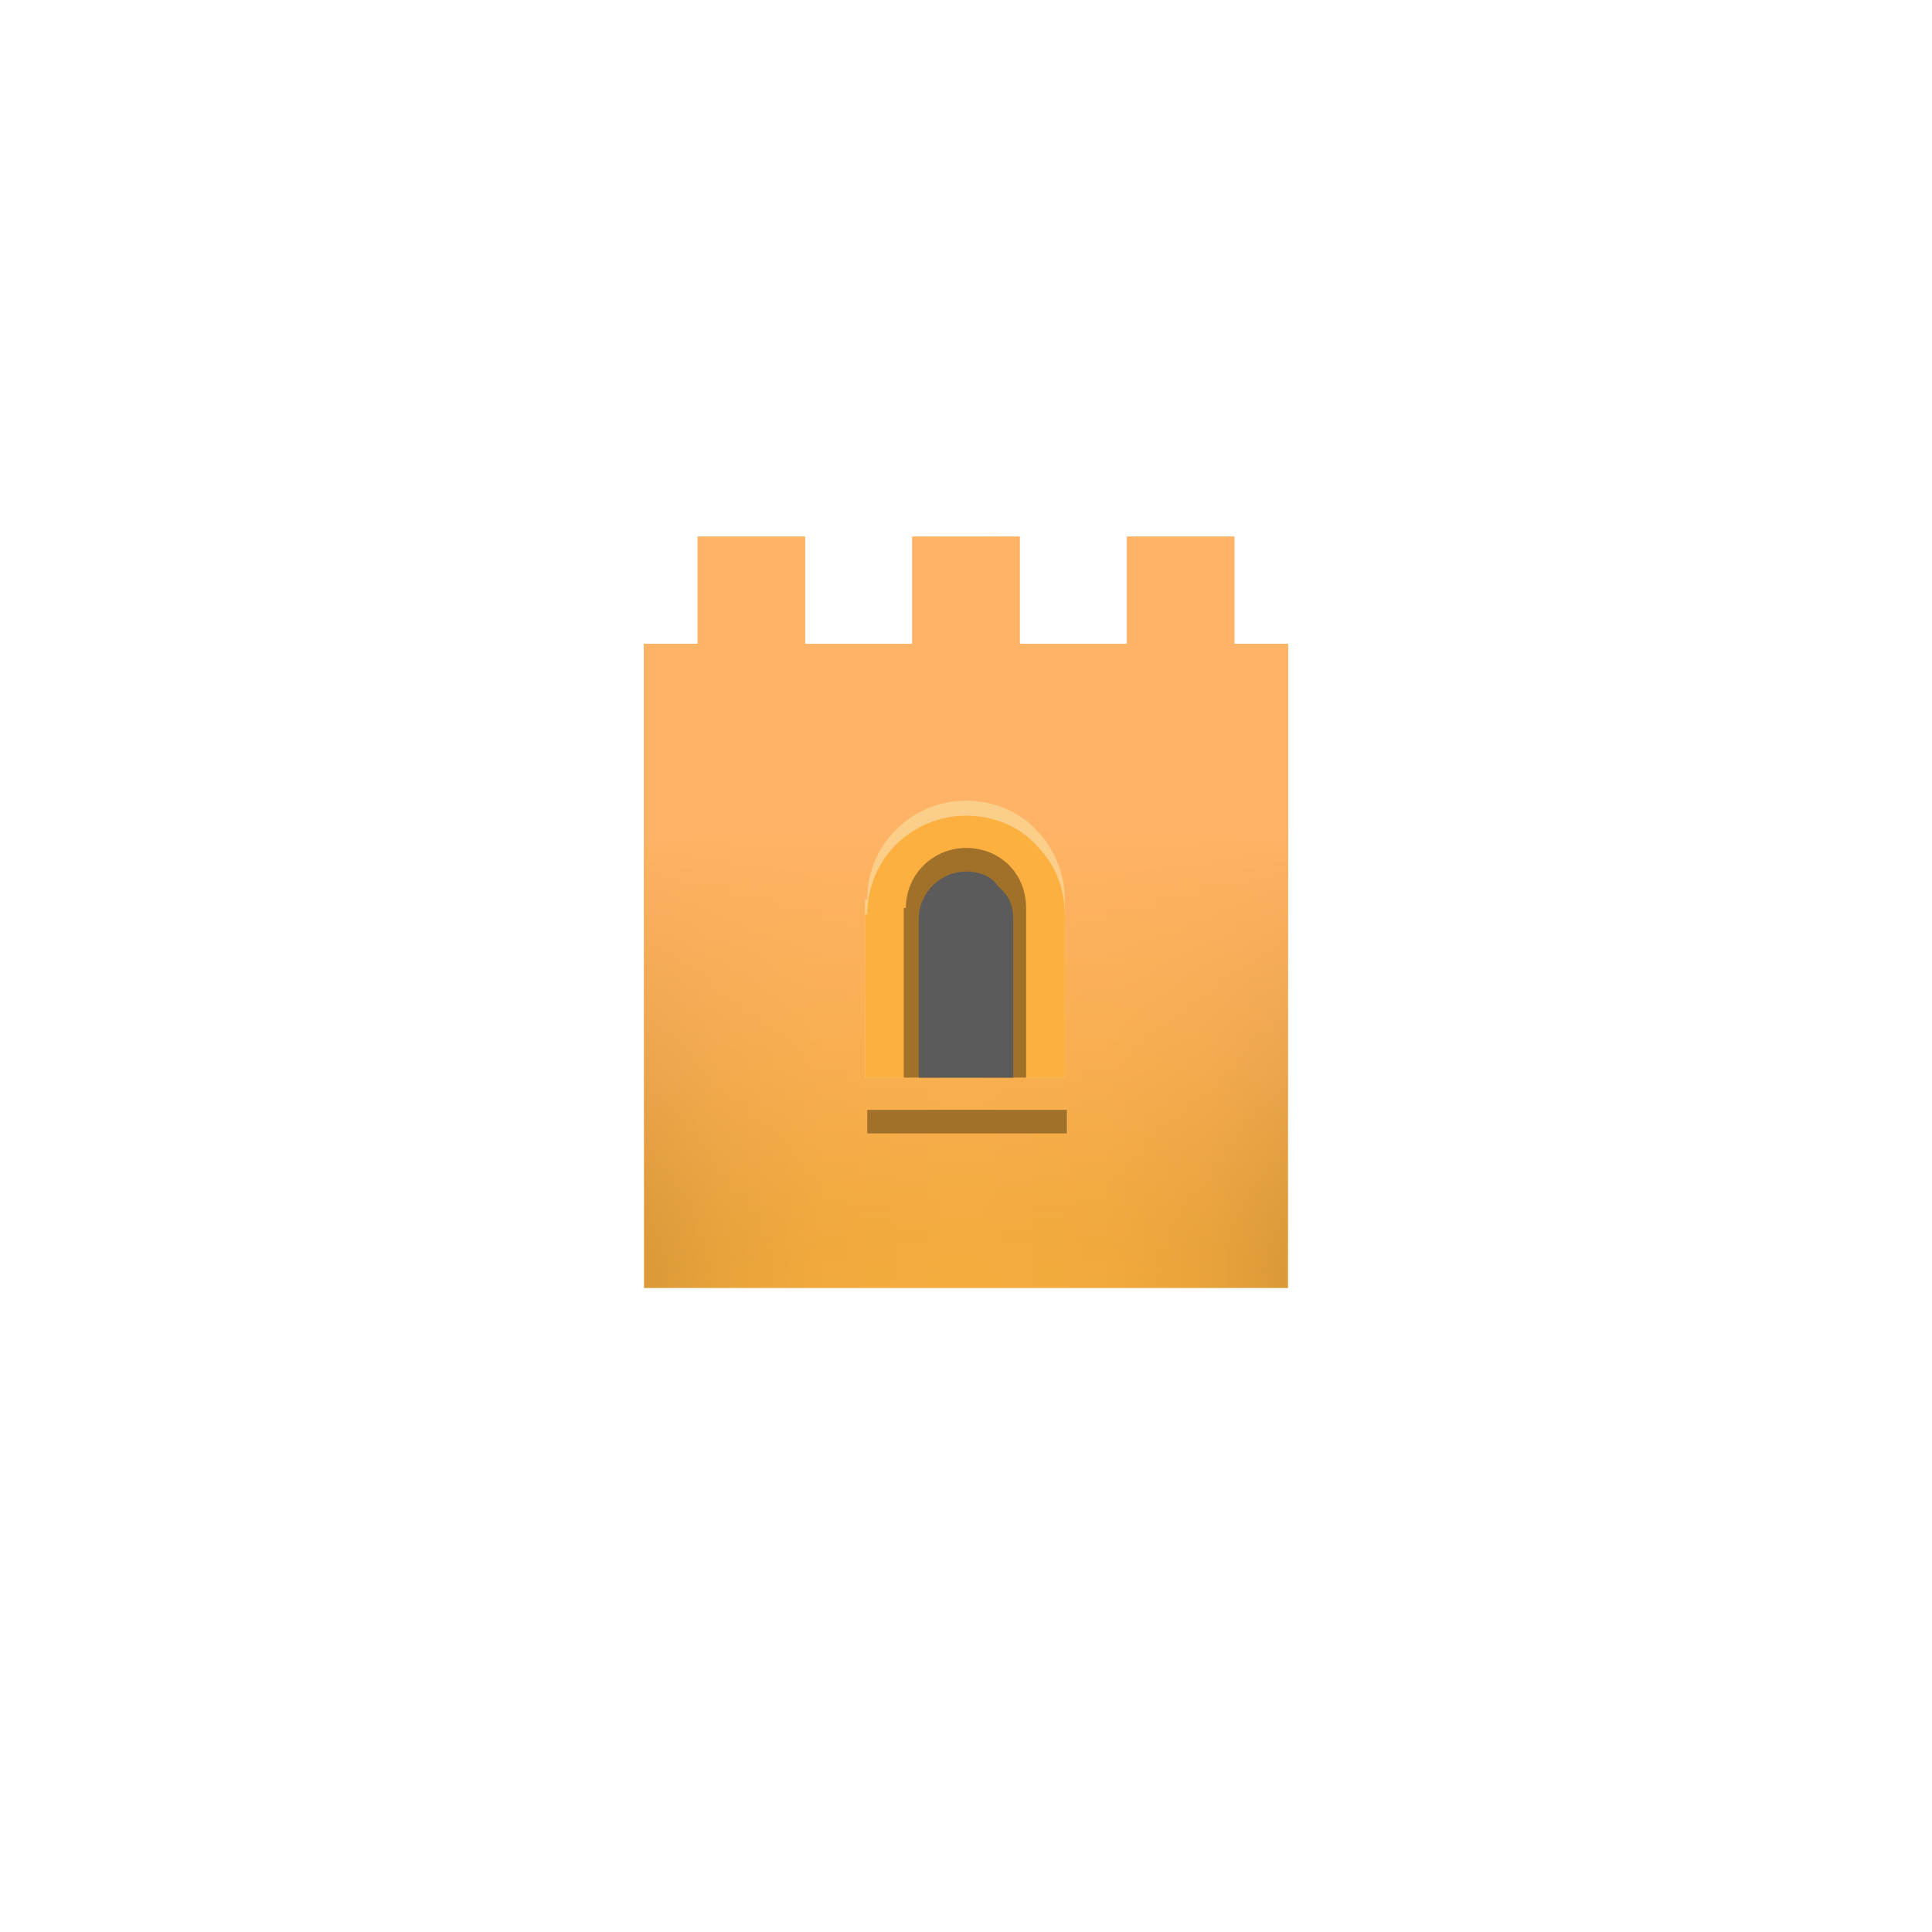
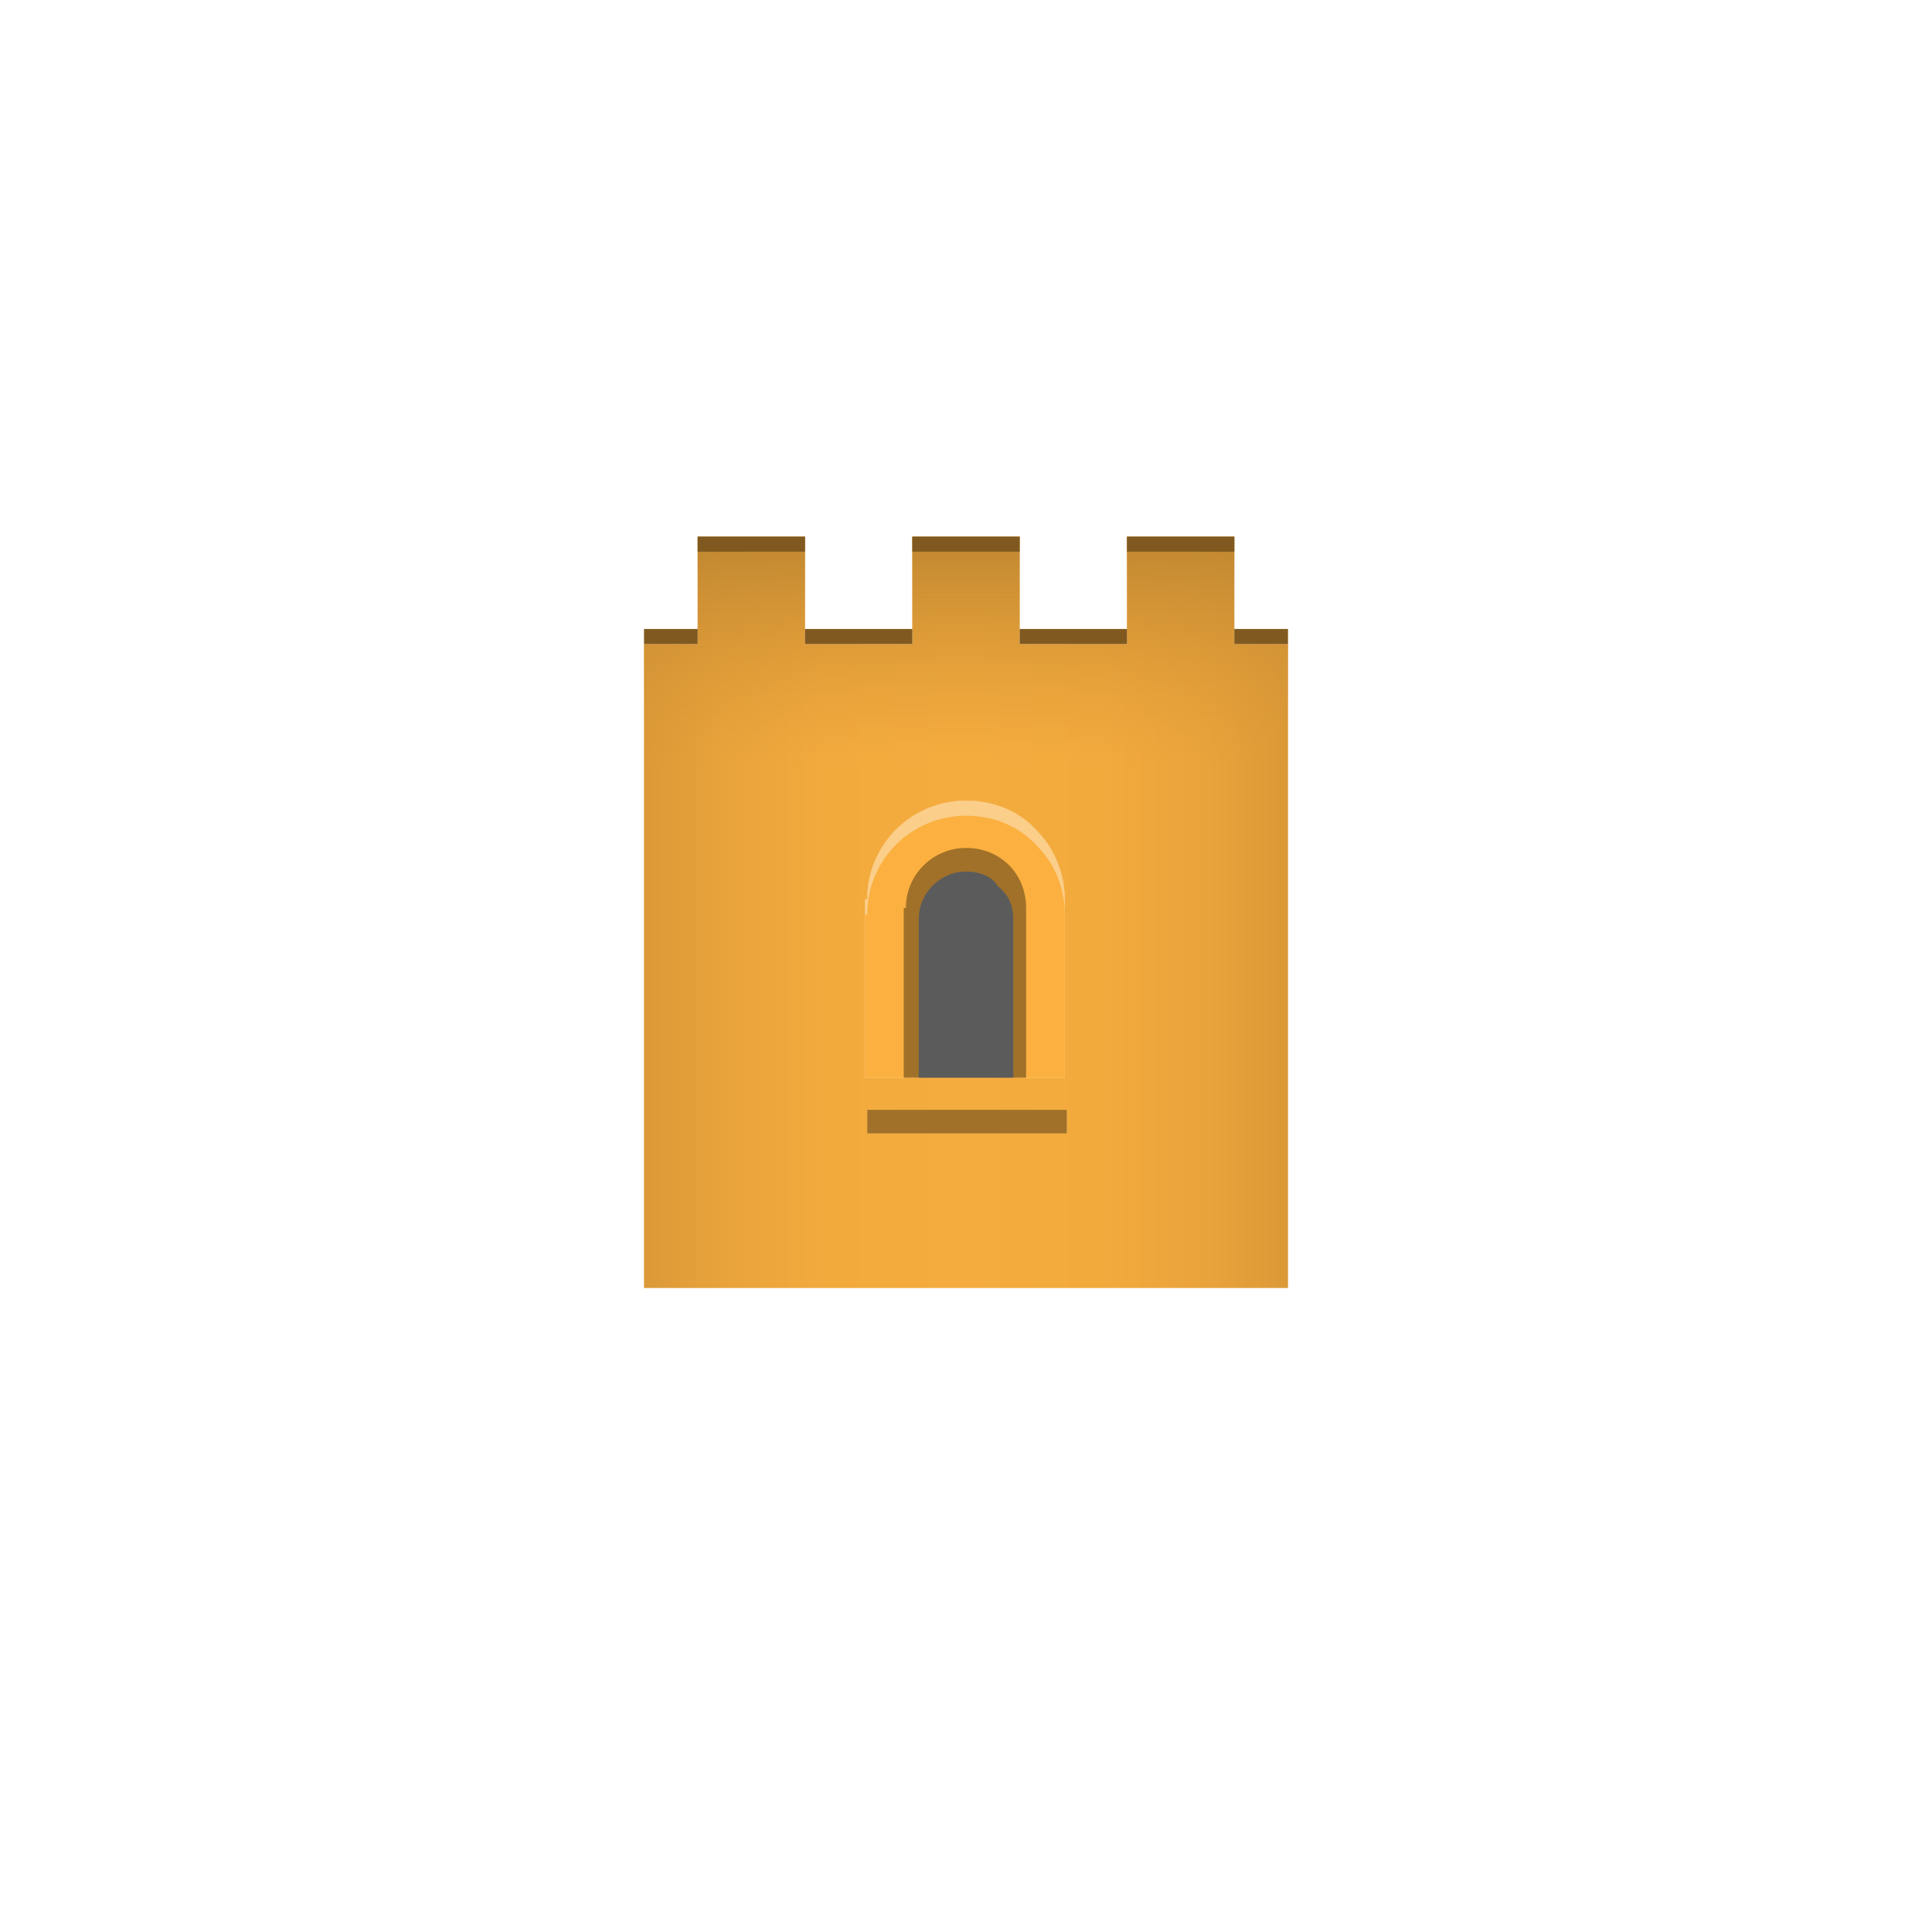
<svg xmlns="http://www.w3.org/2000/svg" version="1.1" id="a" x="0px" y="0px" viewBox="0 0 90 90" style="enable-background:new 0 0 90 90;" xml:space="preserve">
  <style type="text/css">
	.st0{fill:#FBB040;}
	.st1{fill:url(#SVGID_1_);}
- 	.st2{fill:url(#SVGID_00000075856345548176097730000001862150591064201644_);}
- 	.st3{fill:#FBCE8A;}
- 	.st4{fill:#A17129;}
- 	.st5{fill:#5B5B5B;}
+ 	.st2{fill:#FBCE8A;}
+ 	.st3{fill:#A17129;}
+ 	.st4{fill:#5B5B5B;}
+ 	.st5{fill:url(#SVGID_00000088826251812590889420000000123725233648676226_);}
+ 	.st6{fill:#805920;}
</style>
  <path class="st0" d="M40.3,50.2v-8.3h0.1c0-2.6,2.1-4.6,4.6-4.6c1.3,0,2.5,0.5,3.3,1.4c0.8,0.8,1.3,2,1.3,3.2v8.3H40.3z" />
  <rect x="40.4" y="51.7" class="st0" width="9.3" height="1.1" />
  <g>
    <linearGradient id="SVGID_1_" gradientUnits="userSpaceOnUse" x1="30" y1="42.5" x2="60" y2="42.5">
      <stop offset="0" style="stop-color:#DB9937" />
      <stop offset="0.123" style="stop-color:#E8A33B" />
      <stop offset="0.281" style="stop-color:#F2AA3D" />
      <stop offset="0.494" style="stop-color:#F5AC3E" />
      <stop offset="0.713" style="stop-color:#F2AA3D" />
      <stop offset="0.874" style="stop-color:#E9A33B" />
      <stop offset="1" style="stop-color:#DB9937" />
    </linearGradient>
    <path class="st1" d="M57.5,30v-5h-5v5h-5v-5h-5v5h-5v-5h-5v5H30v30h30V30H57.5z M40.3,41.9h0.1c0-2.6,2.1-4.6,4.6-4.6   c1.3,0,2.5,0.5,3.3,1.4c0.8,0.8,1.3,2,1.3,3.2v8.3h-9.3V41.9z M49.7,52.8h-9.3v-1.1h9.3V52.8z" />
  </g>
  <g>
-     <linearGradient id="SVGID_00000066484941246266366200000006916976984651304378_" gradientUnits="userSpaceOnUse" x1="45" y1="760" x2="45" y2="725" gradientTransform="matrix(1 0 0 1 0 -700)">
-       <stop offset="0" style="stop-color:#DB9937;stop-opacity:0" />
-       <stop offset="2.803169e-02" style="stop-color:#E29E41;stop-opacity:4.585588e-02" />
-       <stop offset="9.398506e-02" style="stop-color:#EFA852;stop-opacity:0.154" />
-       <stop offset="0.176" style="stop-color:#F8AE5D;stop-opacity:0.288" />
-       <stop offset="0.291" style="stop-color:#FEB264;stop-opacity:0.477" />
-       <stop offset="0.611" style="stop-color:#FFB366" />
-     </linearGradient>
-     <polygon style="fill:url(#SVGID_00000066484941246266366200000006916976984651304378_);" points="60,30 60,60 30,60 30,30 32.5,30    32.5,25 37.5,25 37.5,30 42.5,30 42.5,25 47.5,25 47.5,30 52.5,30 52.5,25 57.5,25 57.5,30  " />
+     <path class="st2" d="M49.6,41.9v8.3h-9.3v-8.3h0.1c0-2.6,2.1-4.6,4.6-4.6c1.3,0,2.5,0.5,3.3,1.4C49.1,39.5,49.6,40.7,49.6,41.9z" />
+     <path class="st0" d="M49.6,42.6v7.6h-9.3v-7.6h0.1c0-2.6,2.1-4.6,4.6-4.6c1.3,0,2.5,0.5,3.3,1.4C49.1,40.2,49.6,41.3,49.6,42.6z" />
+     <path class="st3" d="M47.8,42.3v7.9h-5.7v-7.9h0.1c0-1.6,1.3-2.8,2.8-2.8c0.8,0,1.5,0.3,2,0.8C47.5,40.8,47.8,41.5,47.8,42.3z" />
+     <rect x="40.4" y="51.7" class="st3" width="9.3" height="1.1" />
+     <path class="st4" d="M47.2,42.8v7.4h-4.4v-7.4c0-1.2,1-2.2,2.2-2.2c0.6,0,1.2,0.2,1.5,0.7C47,41.7,47.2,42.2,47.2,42.8z" />
  </g>
  <g>
-     <path class="st3" d="M49.6,41.9v8.3h-9.3v-8.3h0.1c0-2.6,2.1-4.6,4.6-4.6c1.3,0,2.5,0.5,3.3,1.4C49.1,39.5,49.6,40.7,49.6,41.9z" />
-     <path class="st0" d="M49.6,42.6v7.6h-9.3v-7.6h0.1c0-2.6,2.1-4.6,4.6-4.6c1.3,0,2.5,0.5,3.3,1.4C49.1,40.2,49.6,41.3,49.6,42.6z" />
-     <path class="st4" d="M47.8,42.3v7.9h-5.7v-7.9h0.1c0-1.6,1.3-2.8,2.8-2.8c0.8,0,1.5,0.3,2,0.8C47.5,40.8,47.8,41.5,47.8,42.3z" />
-     <rect x="40.4" y="51.7" class="st4" width="9.3" height="1.1" />
-     <path class="st5" d="M47.2,42.8v7.4h-4.4v-7.4c0-1.2,1-2.2,2.2-2.2c0.6,0,1.2,0.2,1.5,0.7C47,41.7,47.2,42.2,47.2,42.8z" />
+     <linearGradient id="SVGID_00000019680185408185095420000006605706942502351281_" gradientUnits="userSpaceOnUse" x1="45" y1="60" x2="45" y2="25">
+       <stop offset="0.7" style="stop-color:#DB9937;stop-opacity:0" />
+       <stop offset="1" style="stop-color:#BF8630" />
+     </linearGradient>
+     <path style="fill:url(#SVGID_00000019680185408185095420000006605706942502351281_);" d="M57.5,30v-5h-5v5h-5v-5h-5v5h-5v-5h-5v5   H30v30h30V30H57.5z M40.3,41.9h0.1c0-2.6,2.1-4.6,4.6-4.6c1.3,0,2.5,0.5,3.3,1.4c0.8,0.8,1.3,2,1.3,3.2v8.3h-9.3V41.9z M49.7,52.8   h-9.3v-1.1h9.3V52.8z" />
  </g>
+   <rect x="32.5" y="25" class="st6" width="5" height="0.7" />
+   <rect x="42.5" y="25" class="st6" width="5" height="0.7" />
+   <rect x="52.5" y="25" class="st6" width="5" height="0.7" />
+   <rect x="30" y="29.3" class="st6" width="2.5" height="0.7" />
+   <rect x="57.5" y="29.3" class="st6" width="2.5" height="0.7" />
+   <rect x="37.5" y="29.3" class="st6" width="5" height="0.7" />
+   <rect x="47.5" y="29.3" class="st6" width="5" height="0.7" />
</svg>
